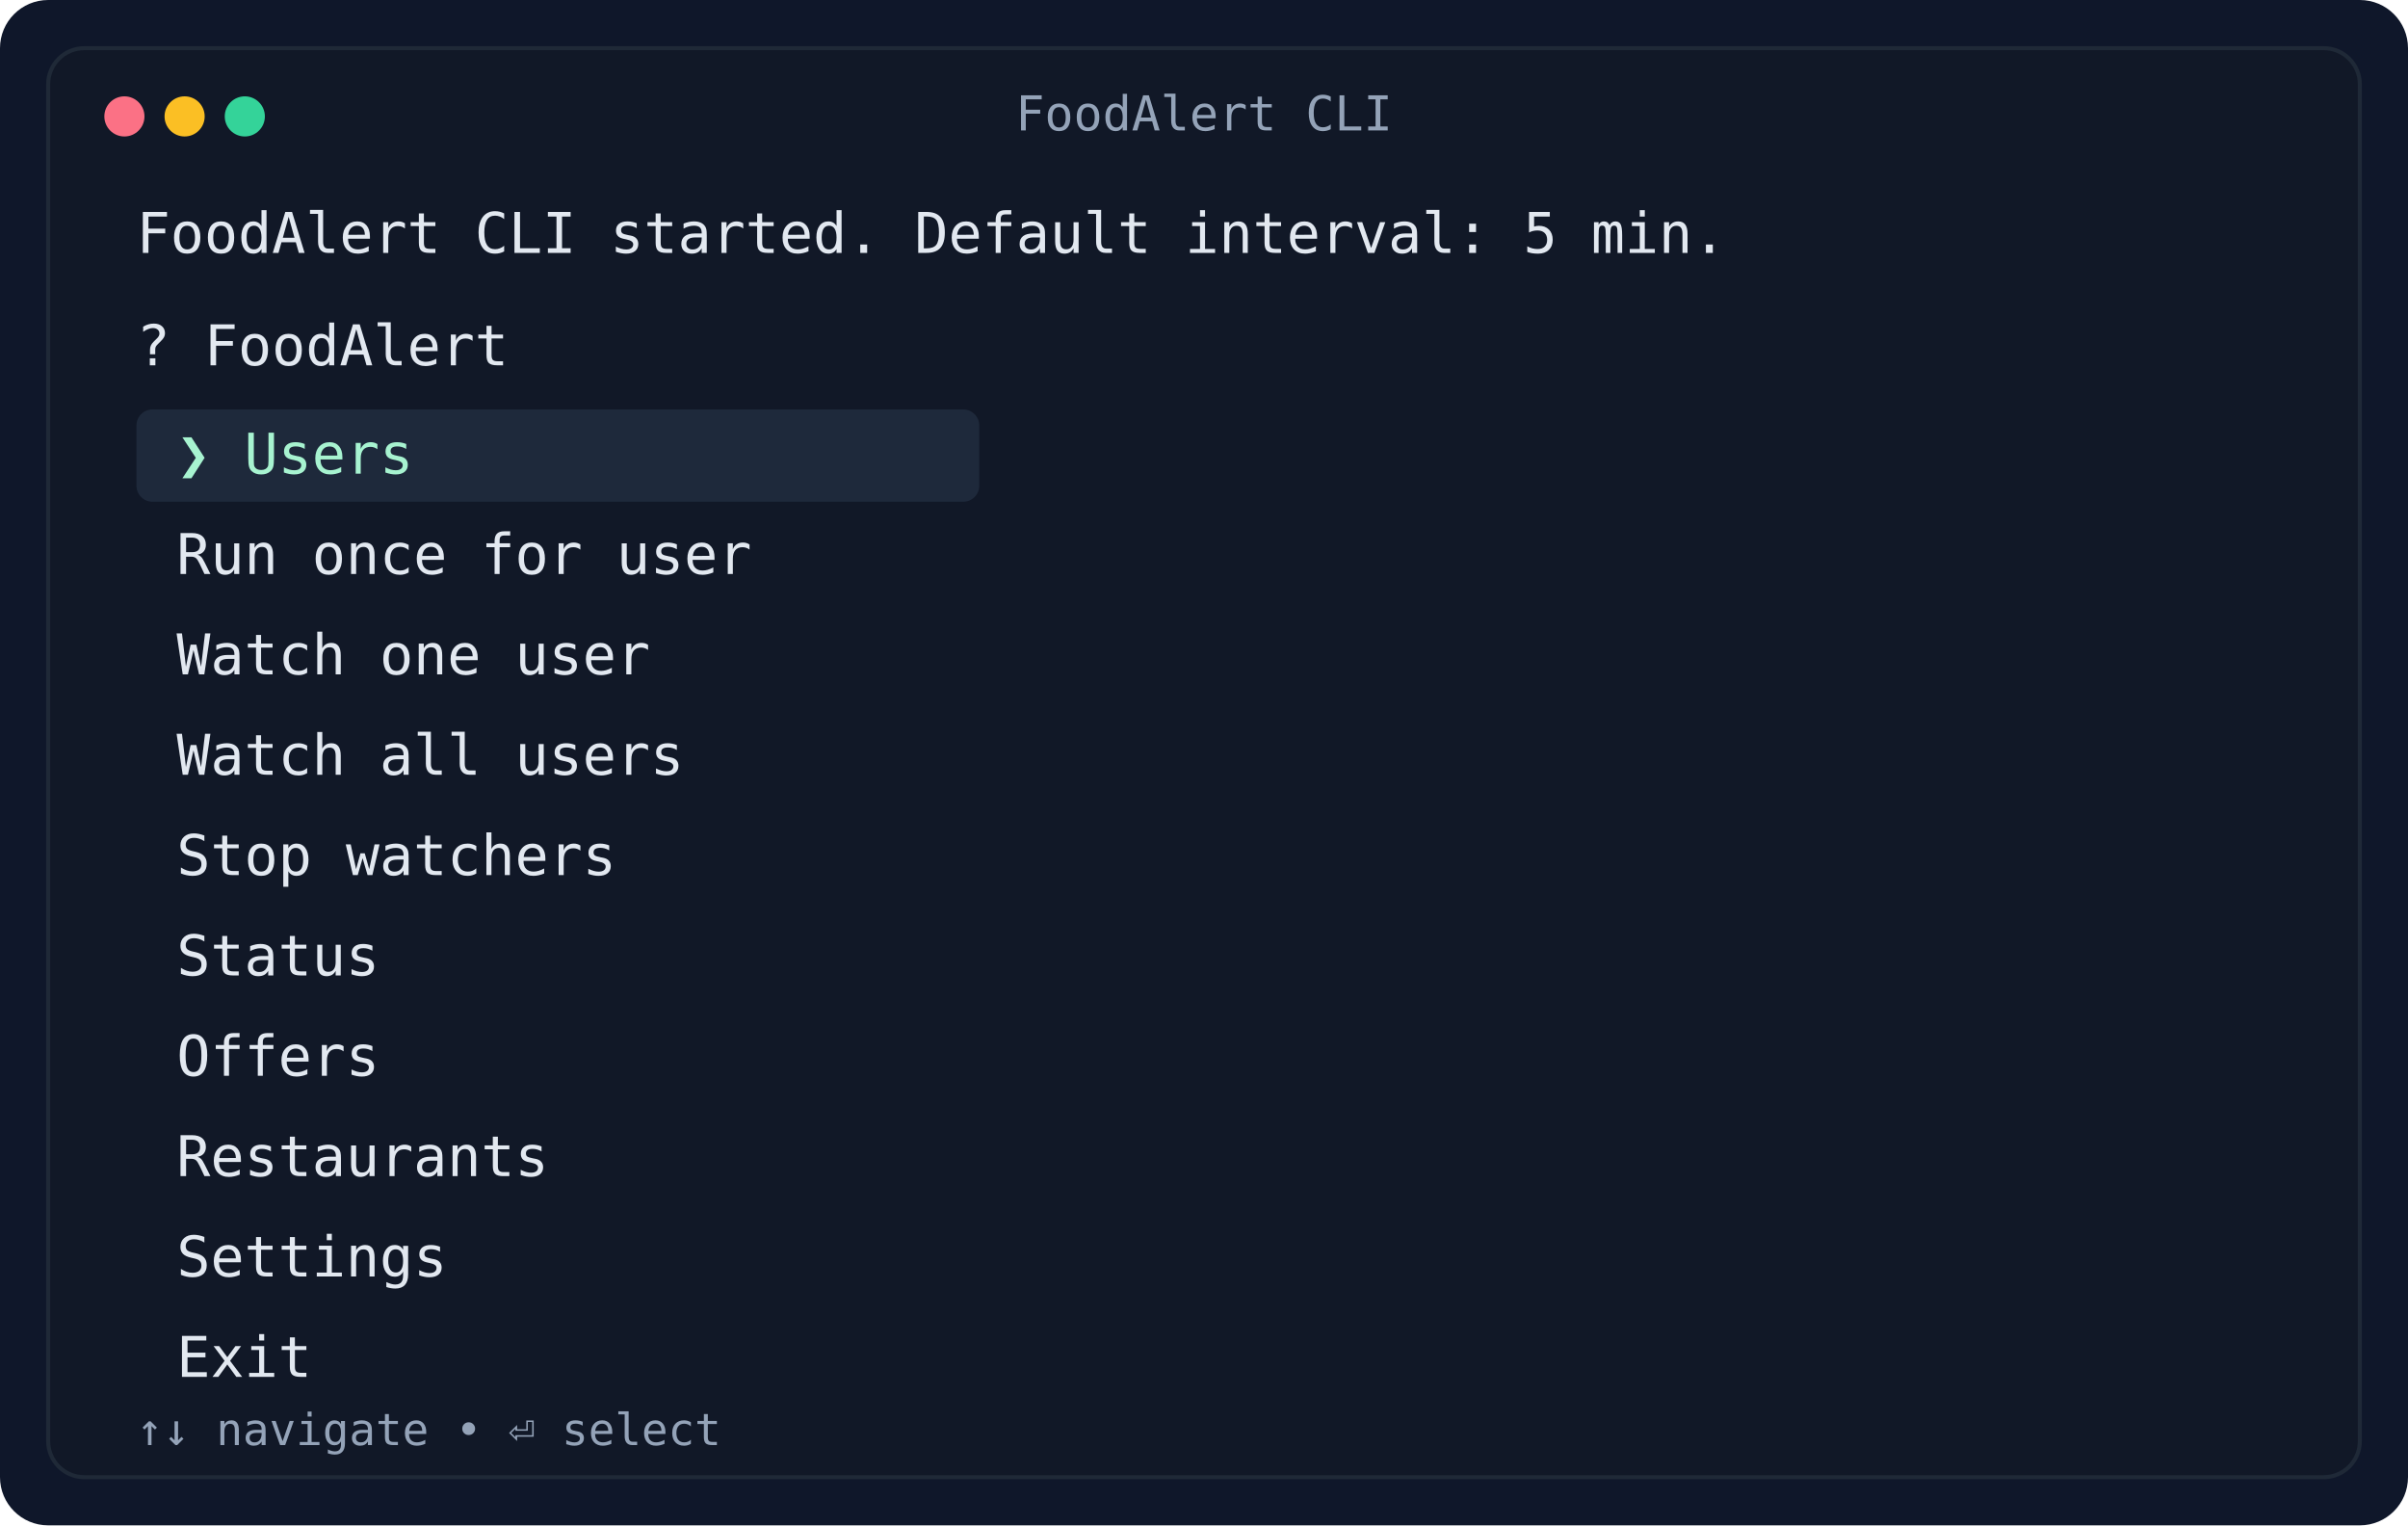
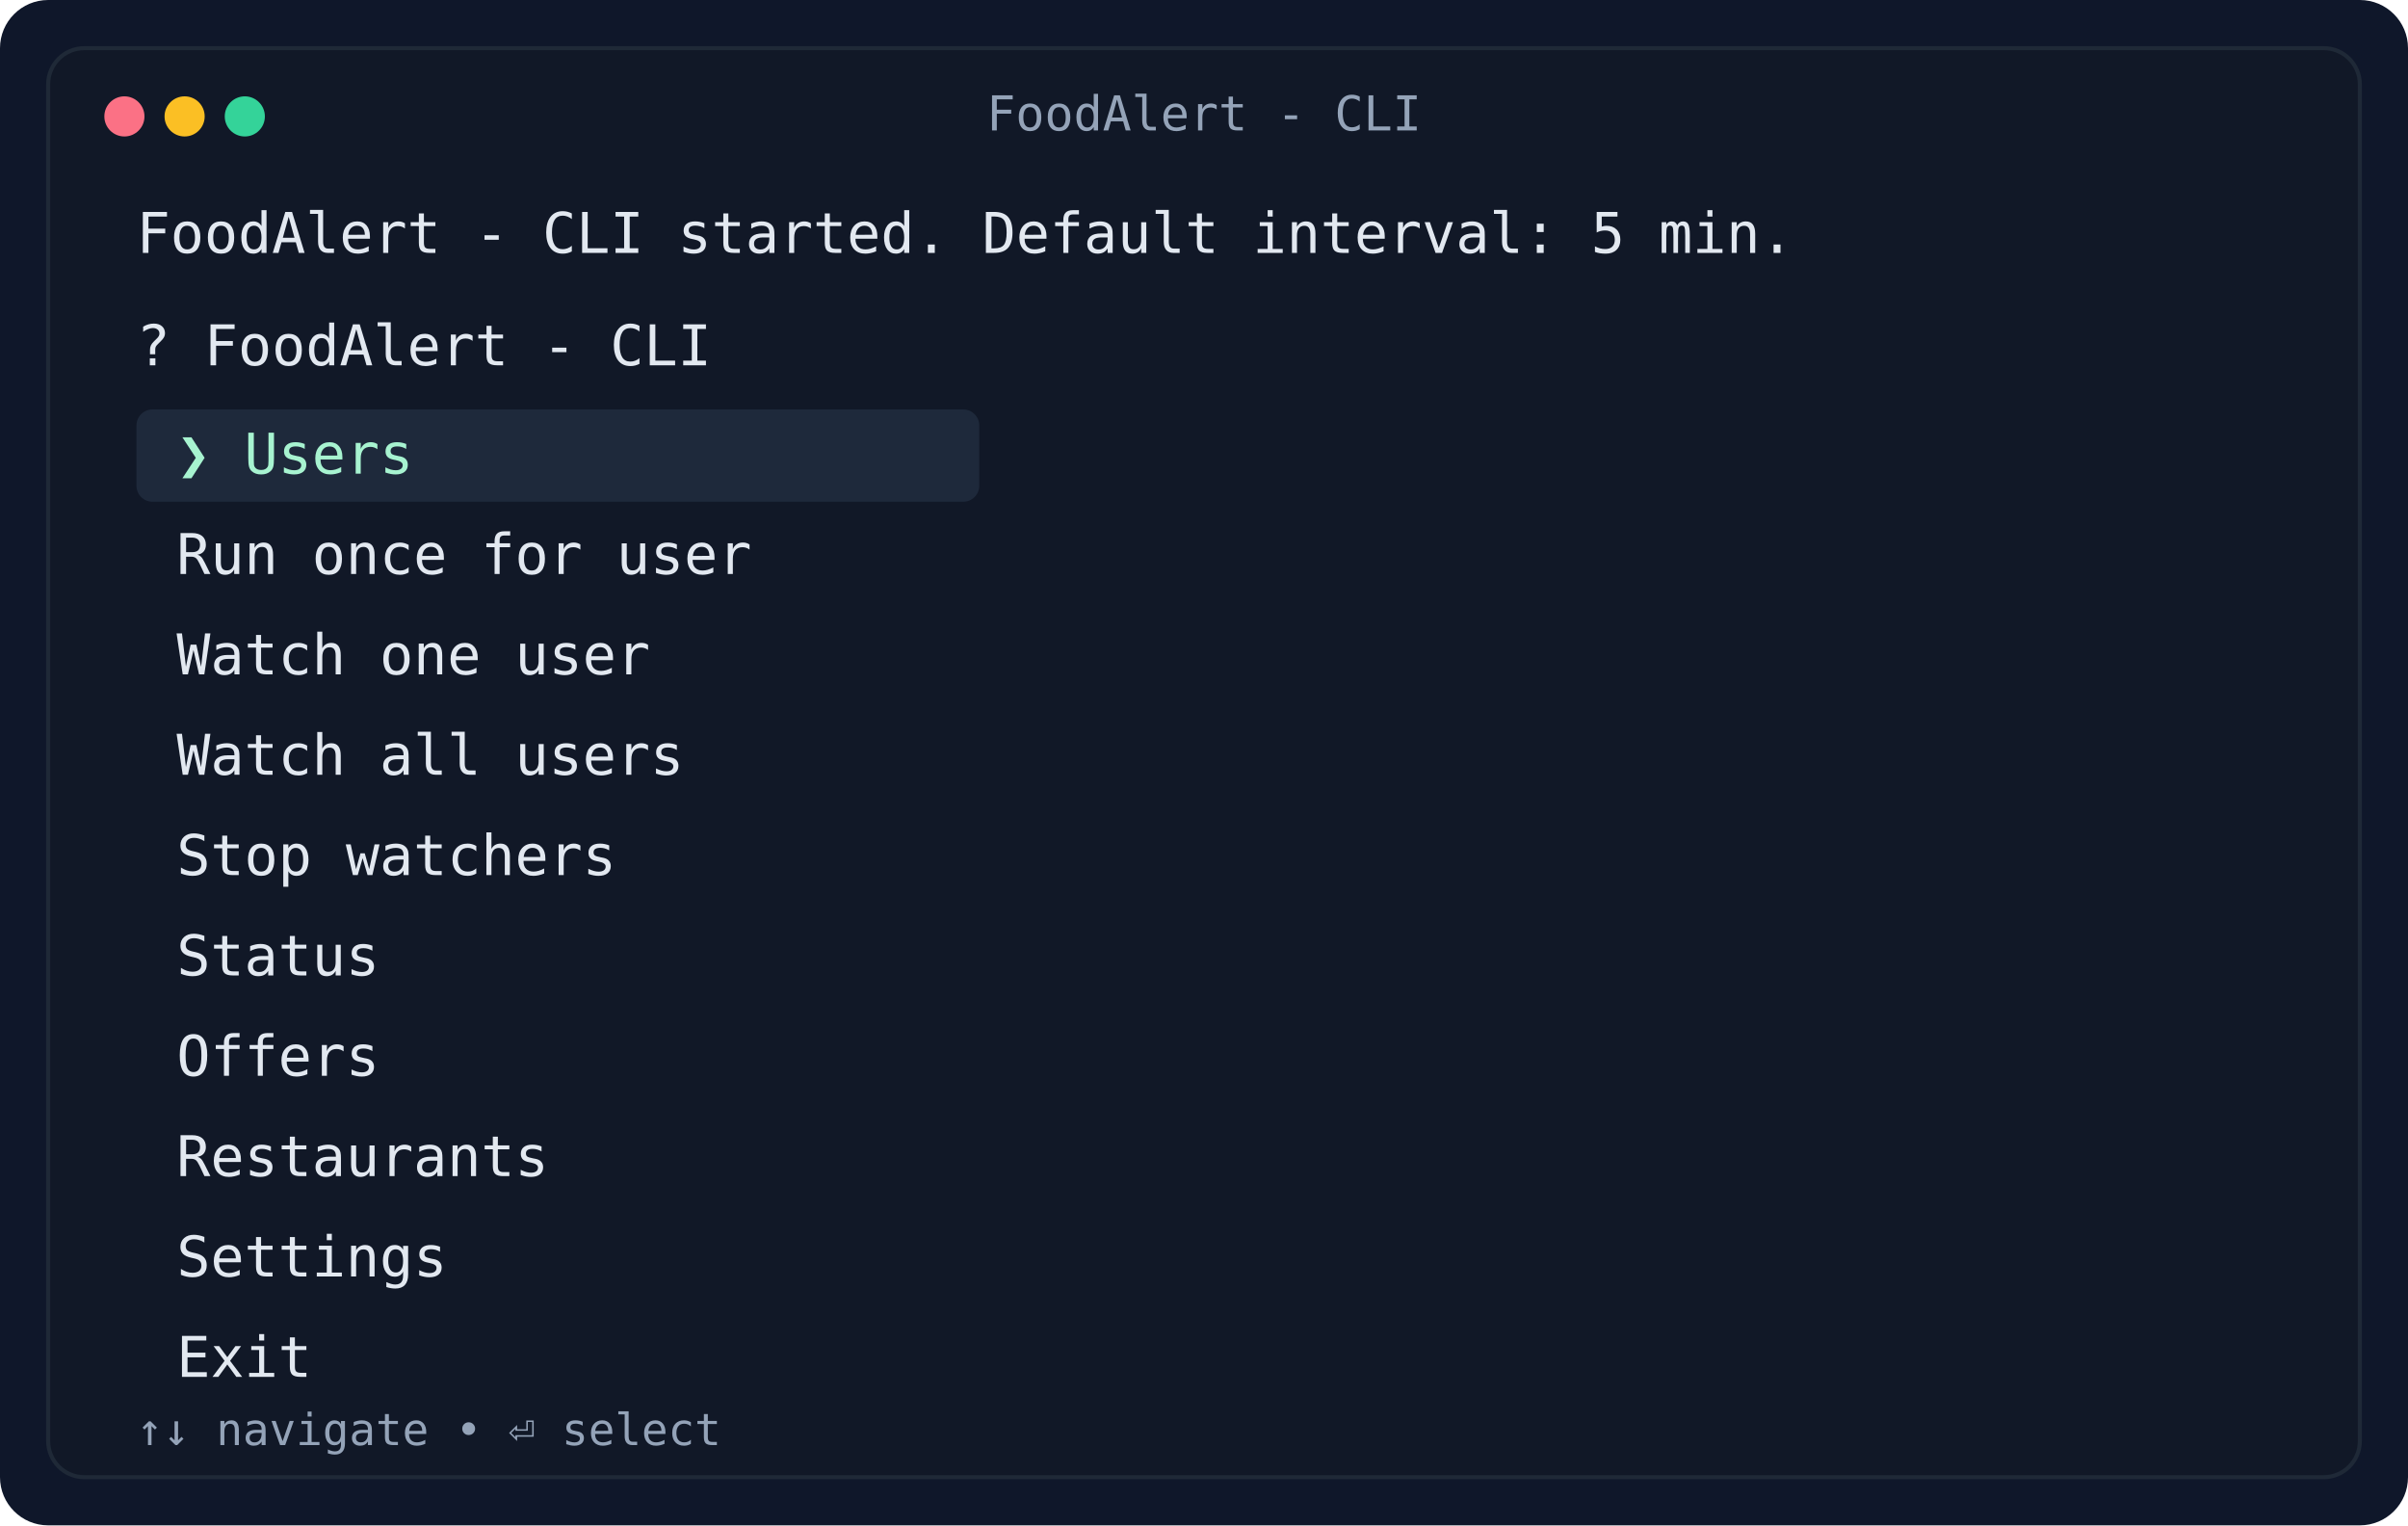
<svg xmlns="http://www.w3.org/2000/svg" width="1200" height="760" viewBox="0 0 1200 760" fill="none">
  <rect width="1200" height="760" rx="24" fill="#0F172A" />
  <rect x="24" y="24" width="1152" height="712" rx="18" fill="#111827" stroke="#1F2937" stroke-width="2" />
  <circle cx="62" cy="58" r="10" fill="#FB7185" />
  <circle cx="92" cy="58" r="10" fill="#FBBF24" />
  <circle cx="122" cy="58" r="10" fill="#34D399" />
-   <text x="600" y="65" fill="#94A3B8" font-family="JetBrains Mono, monospace" font-size="24" text-anchor="middle">FoodAlert CLI</text>
-   <text x="68" y="126" fill="#E2E8F0" font-family="JetBrains Mono, monospace" font-size="28">FoodAlert CLI started. Default interval: 5 min.</text>
-   <text x="68" y="182" fill="#E2E8F0" font-family="JetBrains Mono, monospace" font-size="28">? FoodAlert</text>
+   <text x="600" y="65" fill="#94A3B8" font-family="JetBrains Mono, monospace" font-size="24" text-anchor="middle">FoodAlert - CLI</text>
+   <text x="68" y="126" fill="#E2E8F0" font-family="JetBrains Mono, monospace" font-size="28">FoodAlert - CLI started. Default interval: 5 min.</text>
+   <text x="68" y="182" fill="#E2E8F0" font-family="JetBrains Mono, monospace" font-size="28">? FoodAlert - CLI</text>
  <rect x="68" y="204" width="420" height="46" rx="8" fill="#1E293B" />
  <text x="88" y="236" fill="#A7F3D0" font-family="JetBrains Mono, monospace" font-size="28">❯ Users</text>
  <text x="88" y="286" fill="#E2E8F0" font-family="JetBrains Mono, monospace" font-size="28">Run once for user</text>
  <text x="88" y="336" fill="#E2E8F0" font-family="JetBrains Mono, monospace" font-size="28">Watch one user</text>
  <text x="88" y="386" fill="#E2E8F0" font-family="JetBrains Mono, monospace" font-size="28">Watch all users</text>
  <text x="88" y="436" fill="#E2E8F0" font-family="JetBrains Mono, monospace" font-size="28">Stop watchers</text>
  <text x="88" y="486" fill="#E2E8F0" font-family="JetBrains Mono, monospace" font-size="28">Status</text>
  <text x="88" y="536" fill="#E2E8F0" font-family="JetBrains Mono, monospace" font-size="28">Offers</text>
  <text x="88" y="586" fill="#E2E8F0" font-family="JetBrains Mono, monospace" font-size="28">Restaurants</text>
  <text x="88" y="636" fill="#E2E8F0" font-family="JetBrains Mono, monospace" font-size="28">Settings</text>
  <text x="88" y="686" fill="#E2E8F0" font-family="JetBrains Mono, monospace" font-size="28">Exit</text>
  <text x="68" y="720" fill="#94A3B8" font-family="JetBrains Mono, monospace" font-size="22">↑↓ navigate • ⏎ select</text>
</svg>
